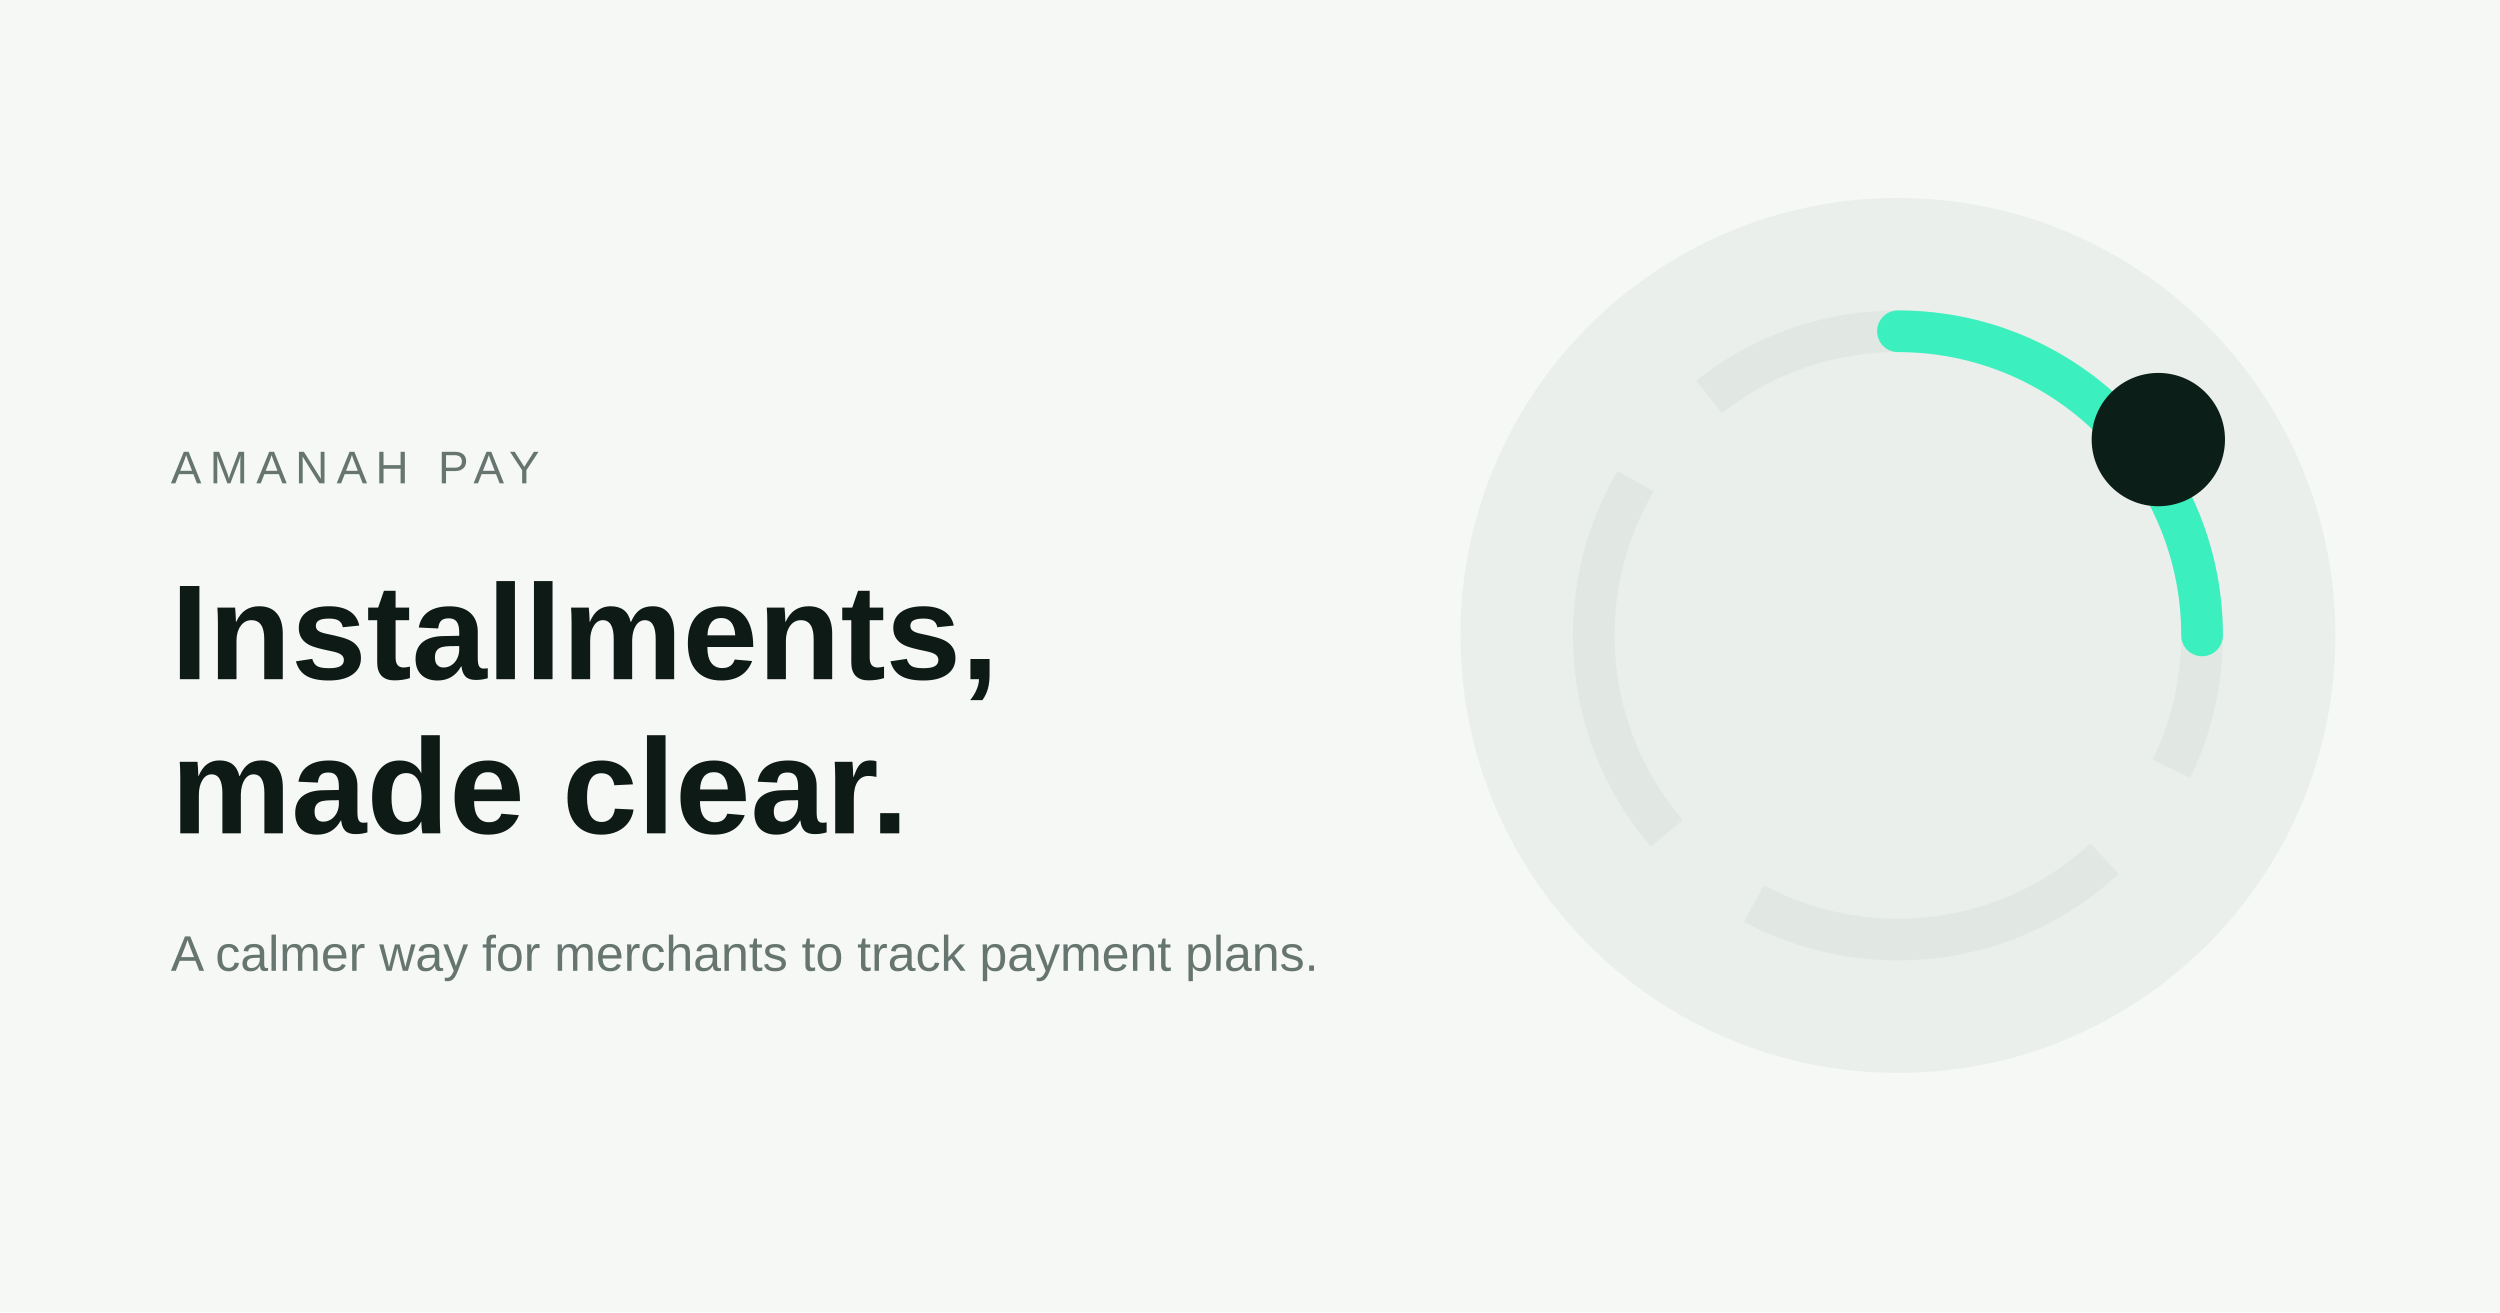
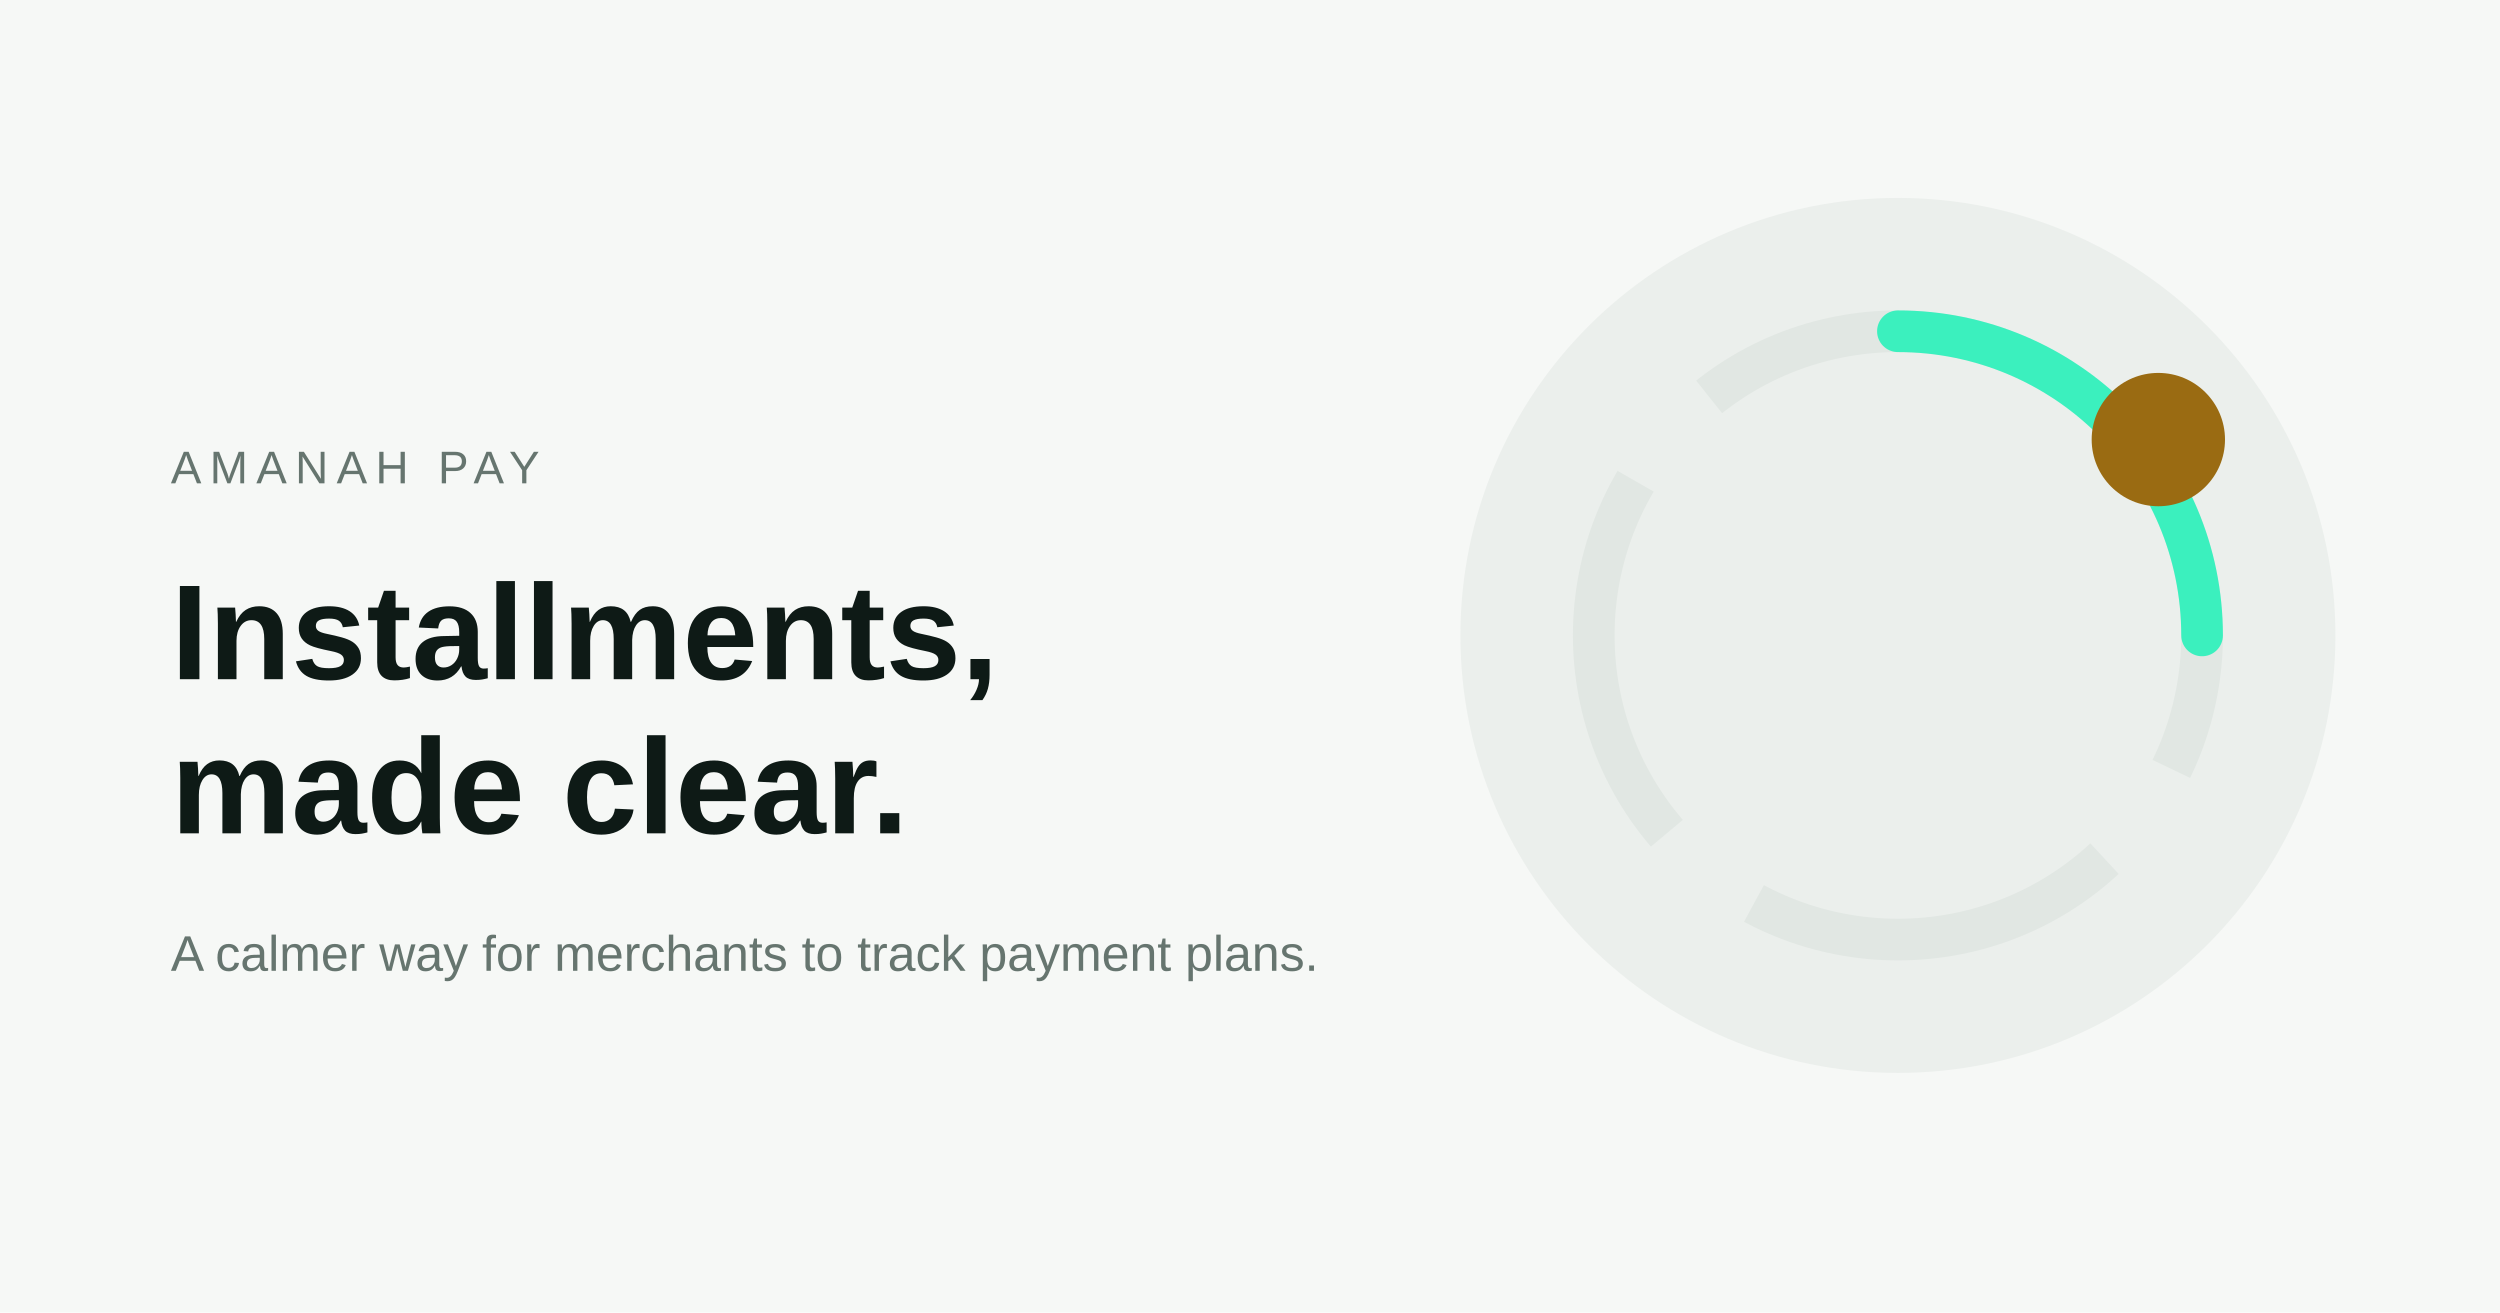
<svg xmlns="http://www.w3.org/2000/svg" viewBox="0 0 1200 630">
  <rect width="1200" height="630" fill="#F6F8F6" />
  <circle cx="911" cy="305" r="210" fill="#EBEFEC" />
  <circle cx="911" cy="305" r="146" fill="none" stroke="#E1E7E3" stroke-width="20" stroke-dasharray="181 54" transform="rotate(-45 911 305)" />
  <path d="M911 159a146 146 0 0 1 146 146" fill="none" stroke="#3BF0BE" stroke-width="20" stroke-linecap="round" />
-   <circle cx="1036" cy="211" r="32" fill="#0B1F18" />
+   <circle cx="1036" cy="211" r="32" fill="#9A6B12" />
  <text x="82" y="232" fill="#66756F" font-family="Arial,sans-serif" font-size="22" letter-spacing="4">AMANAH PAY</text>
  <text x="82" y="326" fill="#0E1A16" font-family="Arial,sans-serif" font-size="65" font-weight="600">Installments,</text>
  <text x="82" y="400" fill="#0E1A16" font-family="Arial,sans-serif" font-size="65" font-weight="600">made clear.</text>
  <text x="82" y="466" fill="#66756F" font-family="Arial,sans-serif" font-size="24">A calmer way for merchants to track payment plans.</text>
</svg>
